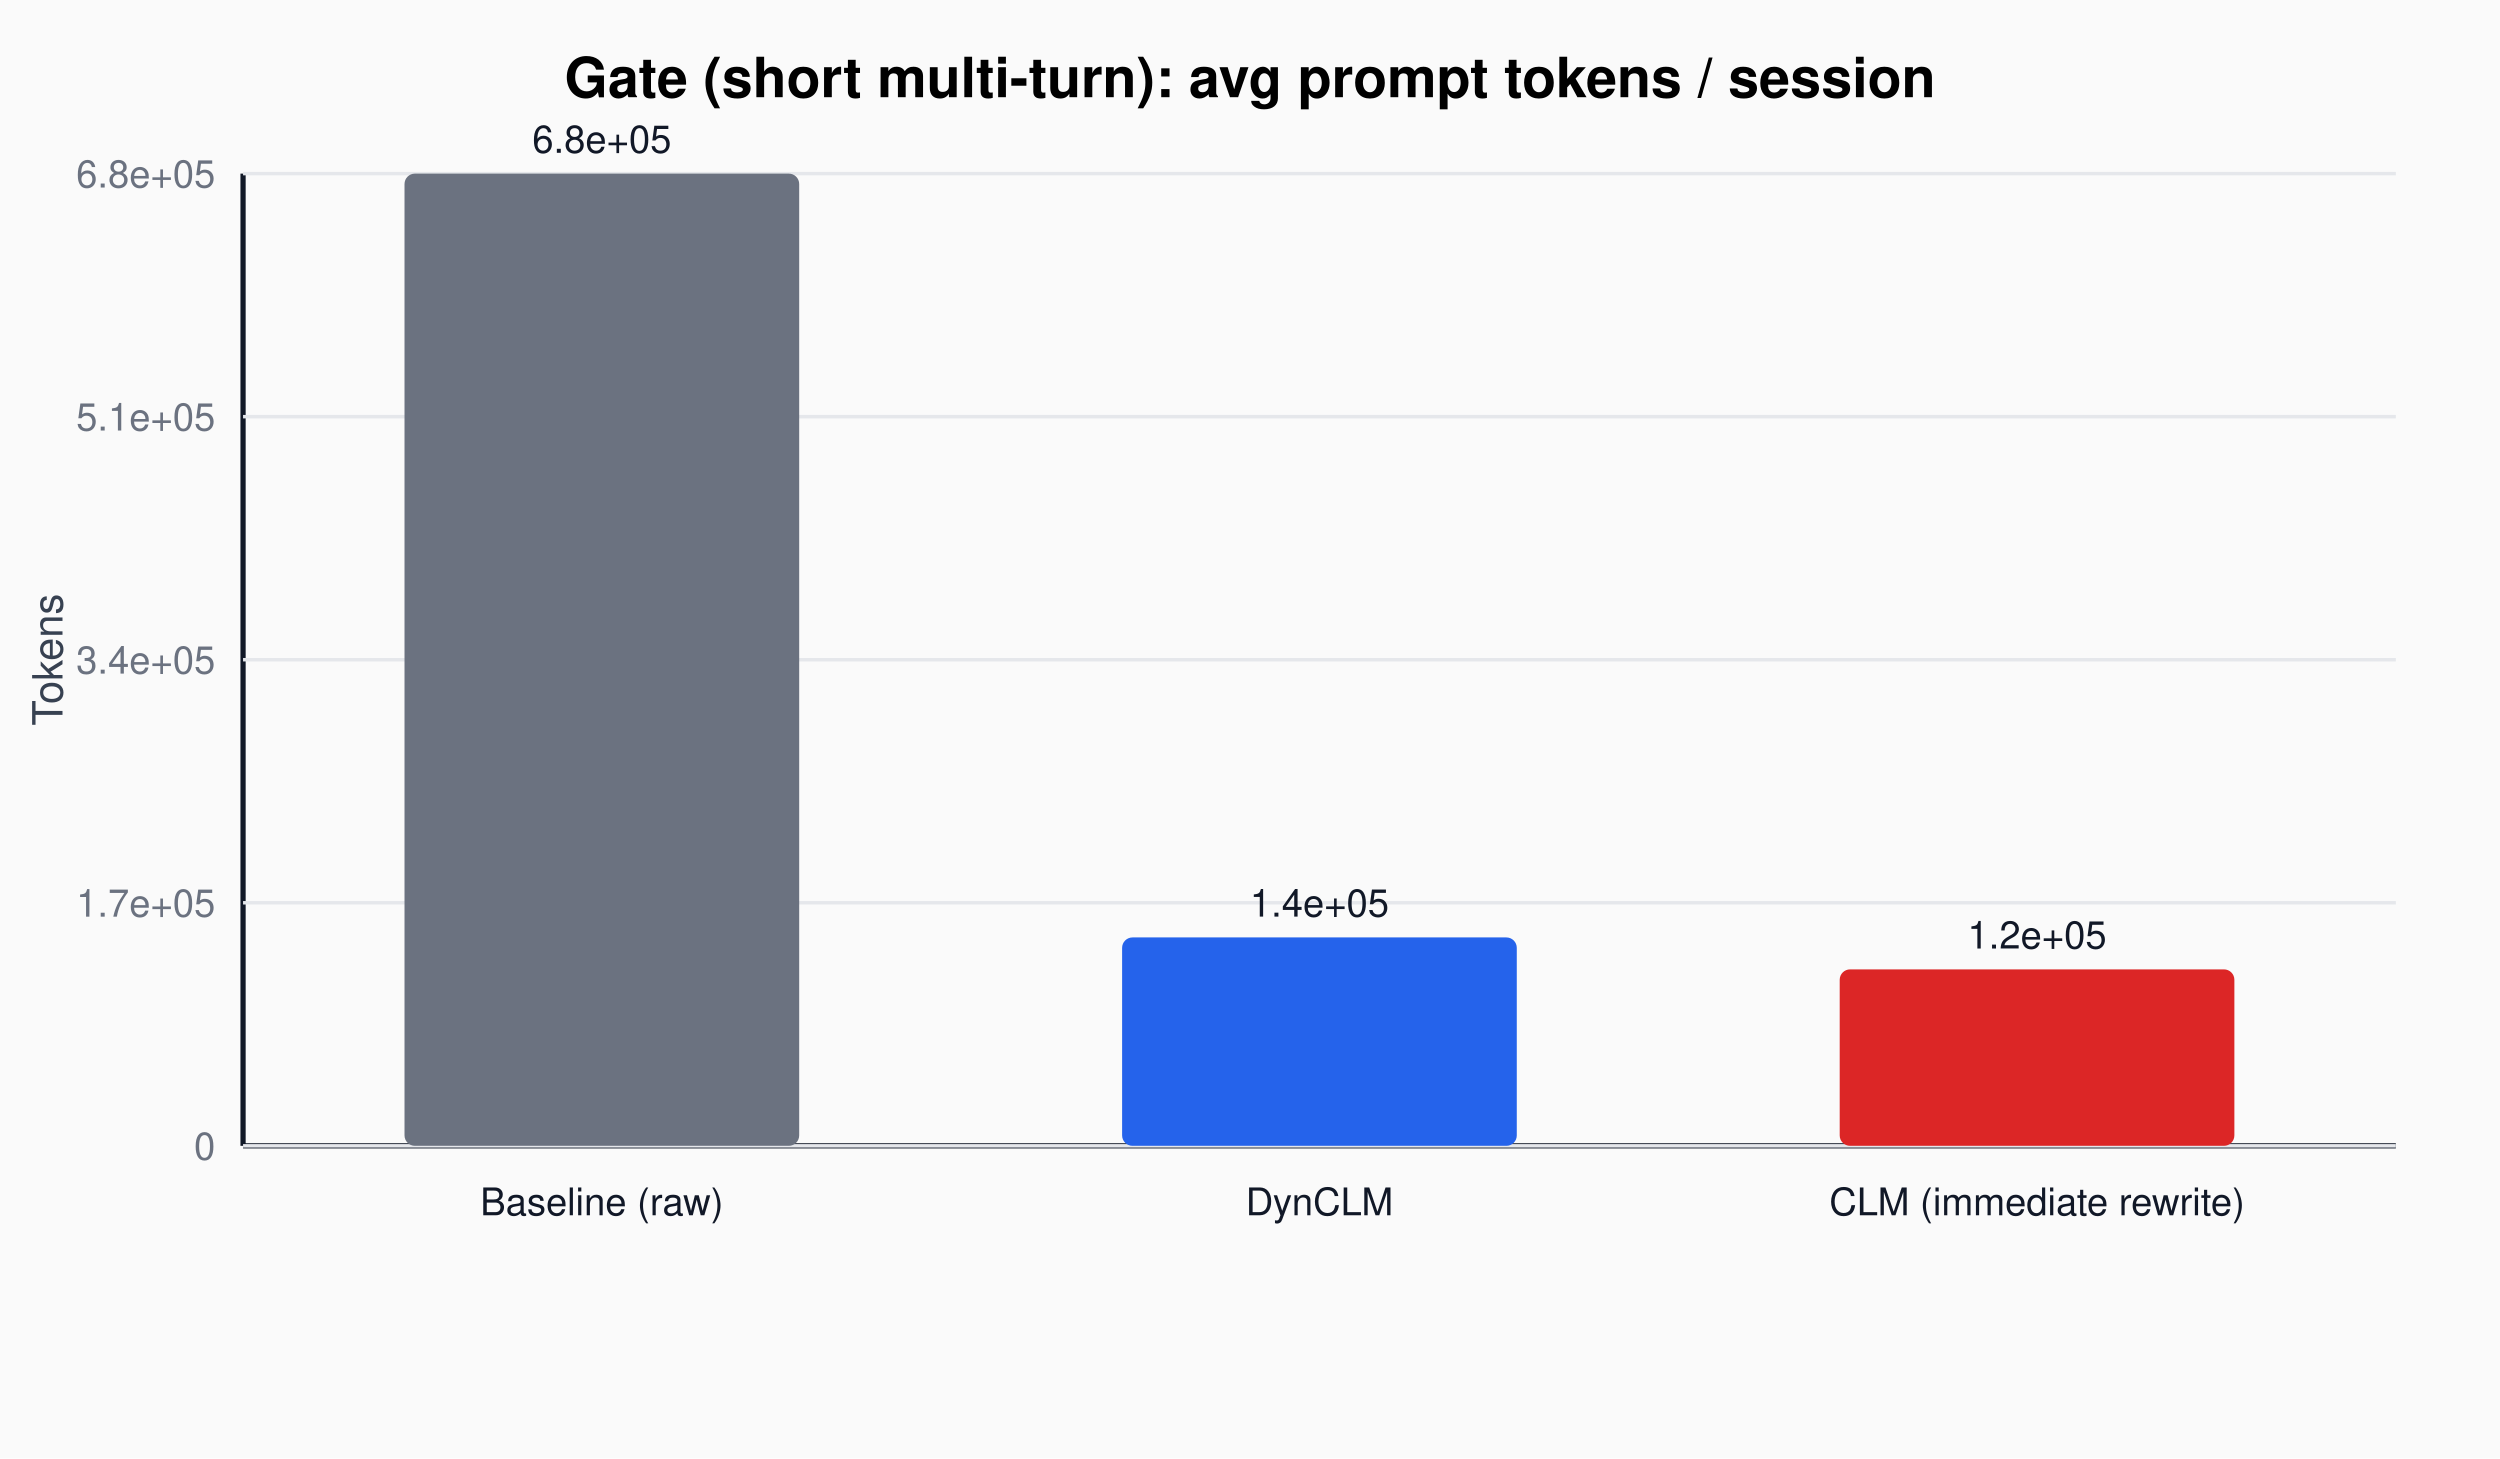
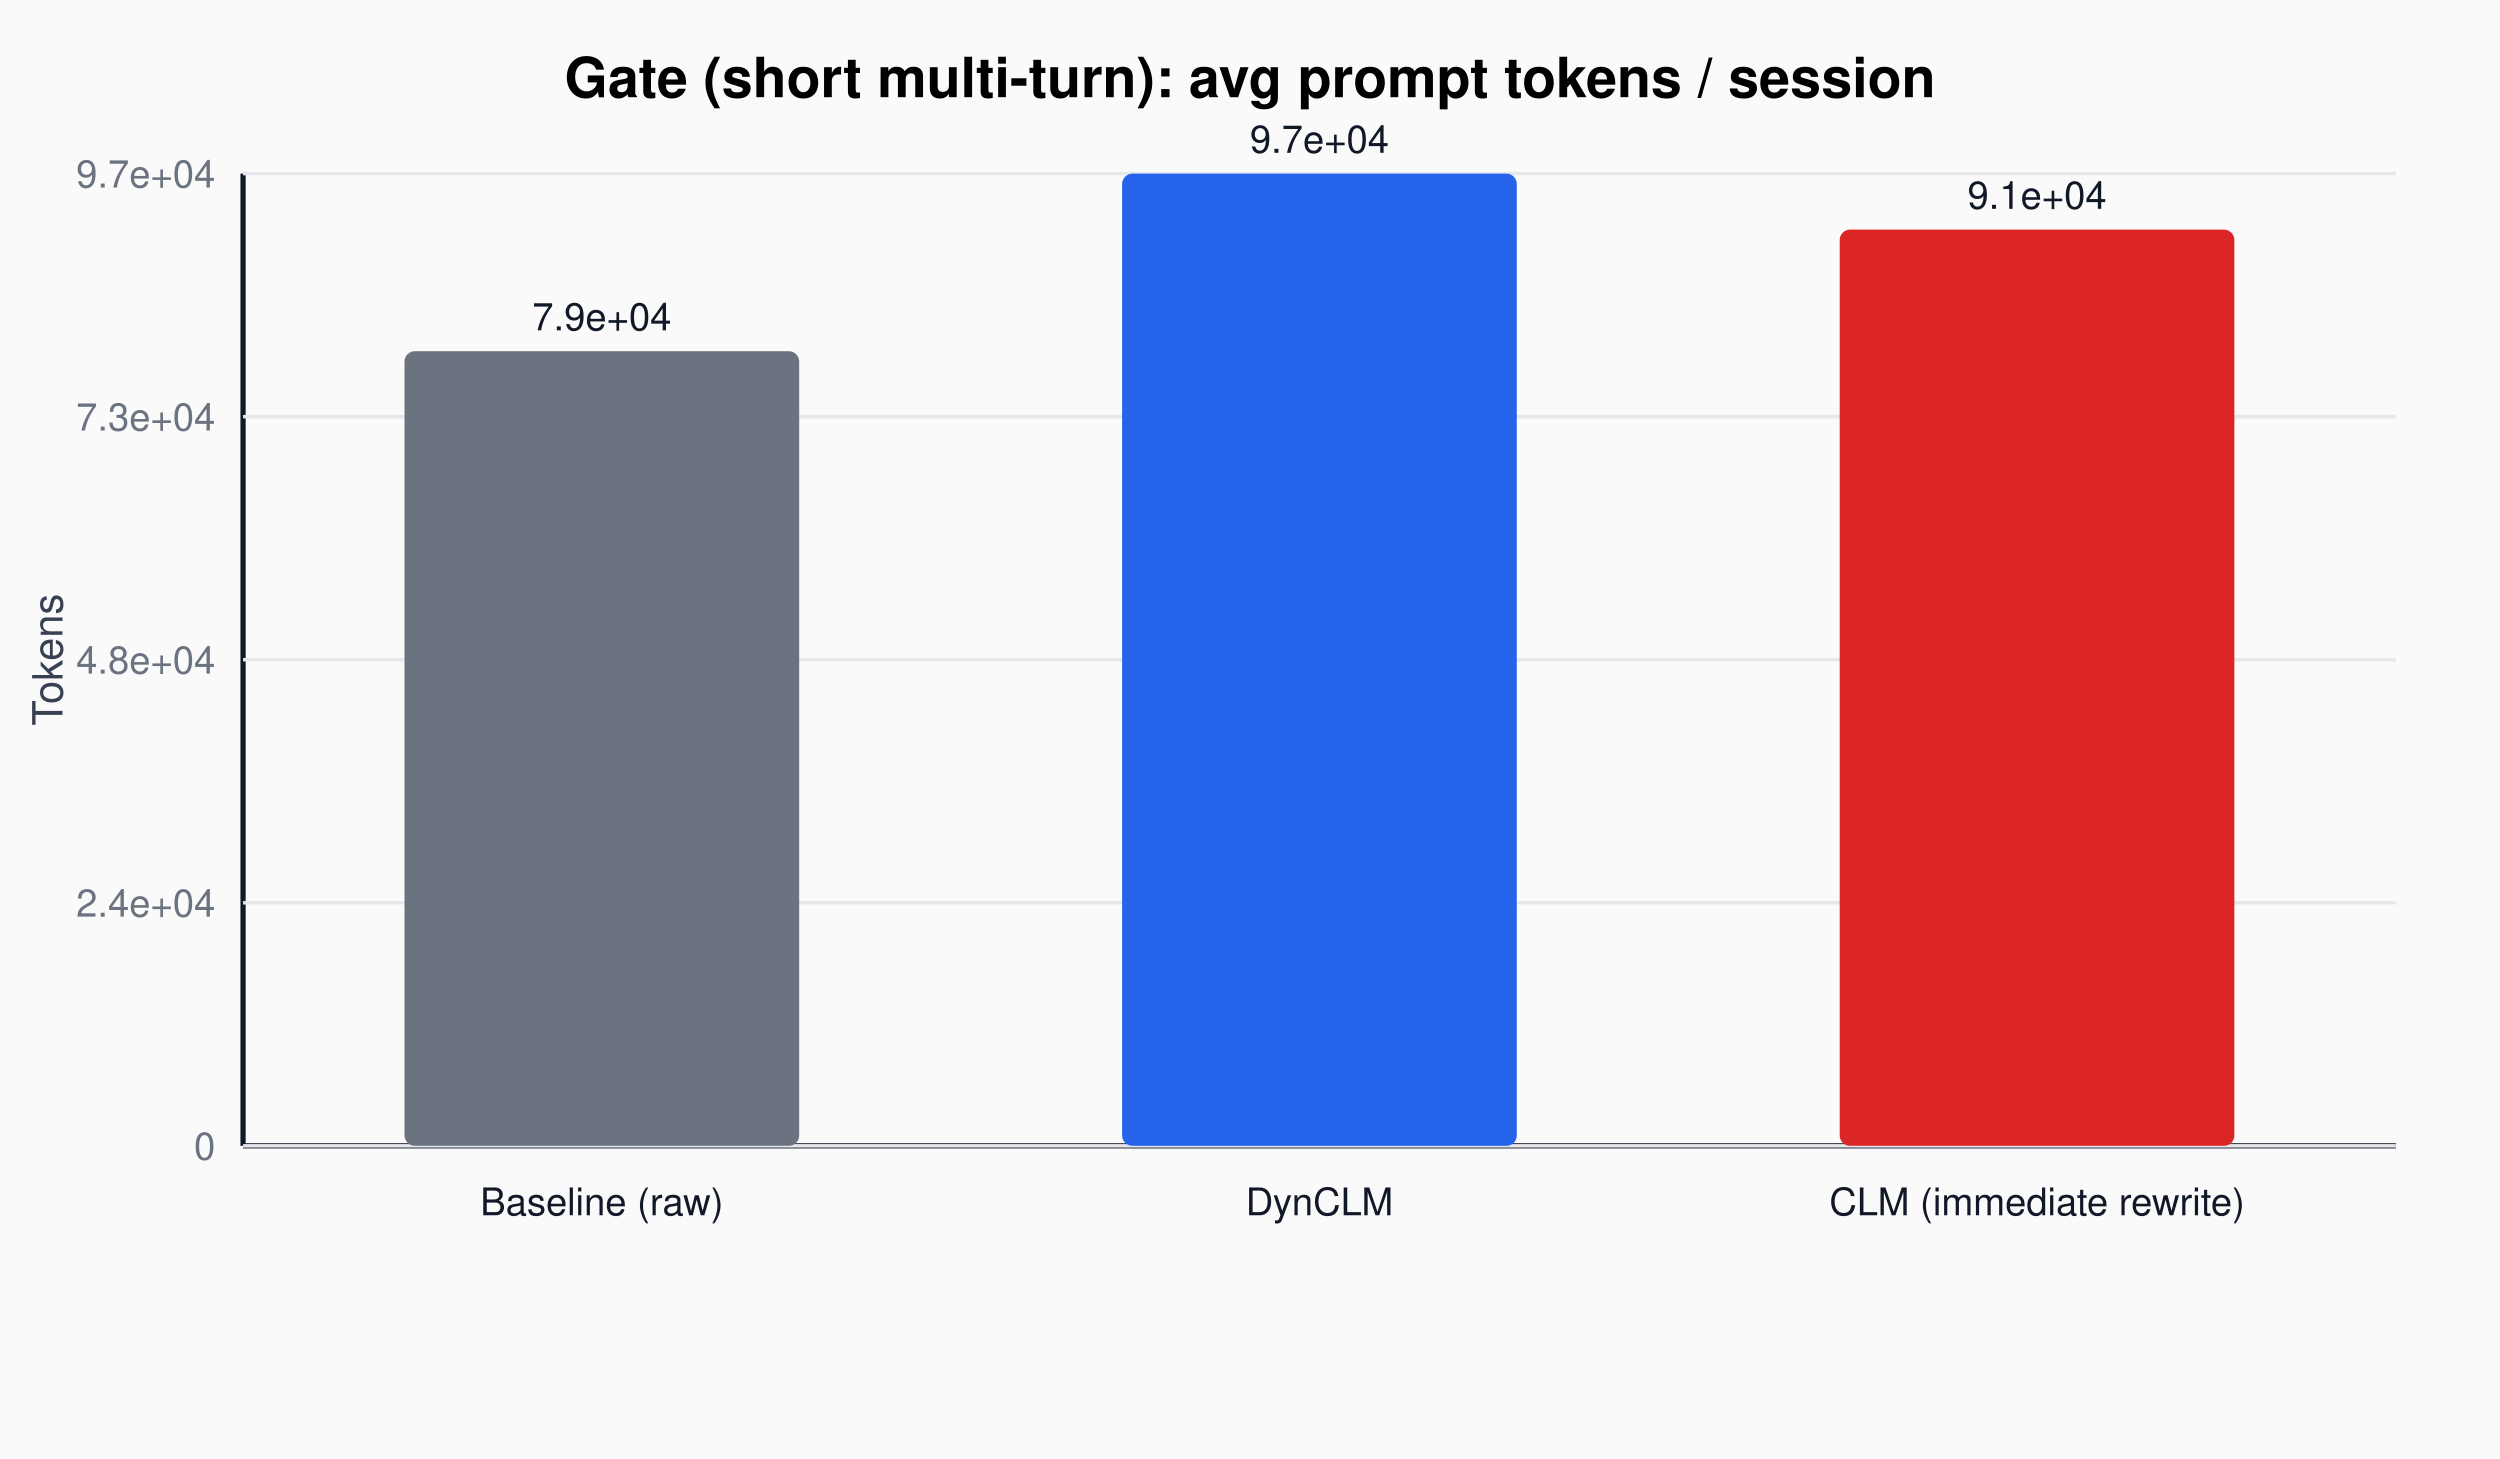
<svg xmlns="http://www.w3.org/2000/svg" width="720" height="420" viewBox="0 0 720 420">
  <rect width="100%" height="100%" fill="#fafafa" />
  <text x="360.0" y="28" text-anchor="middle" font-family="Helvetica,Arial,sans-serif" font-size="16" font-weight="700">Gate (short multi-turn): avg prompt tokens / session</text>
  <text x="18" y="190.0" transform="rotate(-90 18,190.0)" text-anchor="middle" font-family="Helvetica,Arial,sans-serif" font-size="12" fill="#374151">Tokens</text>
  <line x1="70" y1="50" x2="70" y2="330" stroke="#111827" stroke-width="1.5" />
  <line x1="70" y1="330" x2="690" y2="330" stroke="#111827" stroke-width="1.5" />
  <line x1="70" y1="50.0" x2="690" y2="50.0" stroke="#e5e7eb" />
-   <text x="62" y="54.0" text-anchor="end" font-family="Helvetica,Arial,sans-serif" font-size="11" fill="#6b7280">6.8e+05</text>
+   <text x="62" y="54.0" text-anchor="end" font-family="Helvetica,Arial,sans-serif" font-size="11" fill="#6b7280">9.7e+04</text>
  <line x1="70" y1="120.0" x2="690" y2="120.0" stroke="#e5e7eb" />
-   <text x="62" y="124.0" text-anchor="end" font-family="Helvetica,Arial,sans-serif" font-size="11" fill="#6b7280">5.1e+05</text>
+   <text x="62" y="124.0" text-anchor="end" font-family="Helvetica,Arial,sans-serif" font-size="11" fill="#6b7280">7.3e+04</text>
  <line x1="70" y1="190.0" x2="690" y2="190.0" stroke="#e5e7eb" />
-   <text x="62" y="194.0" text-anchor="end" font-family="Helvetica,Arial,sans-serif" font-size="11" fill="#6b7280">3.4e+05</text>
+   <text x="62" y="194.0" text-anchor="end" font-family="Helvetica,Arial,sans-serif" font-size="11" fill="#6b7280">4.8e+04</text>
  <line x1="70" y1="260.0" x2="690" y2="260.0" stroke="#e5e7eb" />
-   <text x="62" y="264.0" text-anchor="end" font-family="Helvetica,Arial,sans-serif" font-size="11" fill="#6b7280">1.7e+05</text>
+   <text x="62" y="264.0" text-anchor="end" font-family="Helvetica,Arial,sans-serif" font-size="11" fill="#6b7280">2.4e+04</text>
  <line x1="70" y1="330.0" x2="690" y2="330.0" stroke="#e5e7eb" />
  <text x="62" y="334.0" text-anchor="end" font-family="Helvetica,Arial,sans-serif" font-size="11" fill="#6b7280">0</text>
-   <rect x="116.5" y="50.0" width="113.667" height="280.0" fill="#6b7280" rx="3" />
-   <text x="173.333" y="44.0" text-anchor="middle" font-family="Helvetica,Arial,sans-serif" font-size="11" fill="#111827">6.8e+05</text>
+   <rect x="116.5" y="101.139" width="113.667" height="228.861" fill="#6b7280" rx="3" />
+   <text x="173.333" y="95.139" text-anchor="middle" font-family="Helvetica,Arial,sans-serif" font-size="11" fill="#111827">7.9e+04</text>
  <text x="173.333" y="350" text-anchor="middle" font-family="Helvetica,Arial,sans-serif" font-size="11" fill="#111827">Baseline (raw)</text>
-   <rect x="323.167" y="269.98" width="113.667" height="60.02" fill="#2563eb" rx="3" />
-   <text x="380" y="263.98" text-anchor="middle" font-family="Helvetica,Arial,sans-serif" font-size="11" fill="#111827">1.4e+05</text>
+   <rect x="323.167" y="50.0" width="113.667" height="280.0" fill="#2563eb" rx="3" />
+   <text x="380" y="44.0" text-anchor="middle" font-family="Helvetica,Arial,sans-serif" font-size="11" fill="#111827">9.7e+04</text>
  <text x="380" y="350" text-anchor="middle" font-family="Helvetica,Arial,sans-serif" font-size="11" fill="#111827">DynCLM</text>
-   <rect x="529.833" y="279.179" width="113.667" height="50.821" fill="#dc2626" rx="3" />
-   <text x="586.667" y="273.179" text-anchor="middle" font-family="Helvetica,Arial,sans-serif" font-size="11" fill="#111827">1.2e+05</text>
+   <rect x="529.833" y="66.129" width="113.667" height="263.871" fill="#dc2626" rx="3" />
+   <text x="586.667" y="60.129" text-anchor="middle" font-family="Helvetica,Arial,sans-serif" font-size="11" fill="#111827">9.1e+04</text>
  <text x="586.667" y="350" text-anchor="middle" font-family="Helvetica,Arial,sans-serif" font-size="11" fill="#111827">CLM (immediate rewrite)</text>
</svg>
